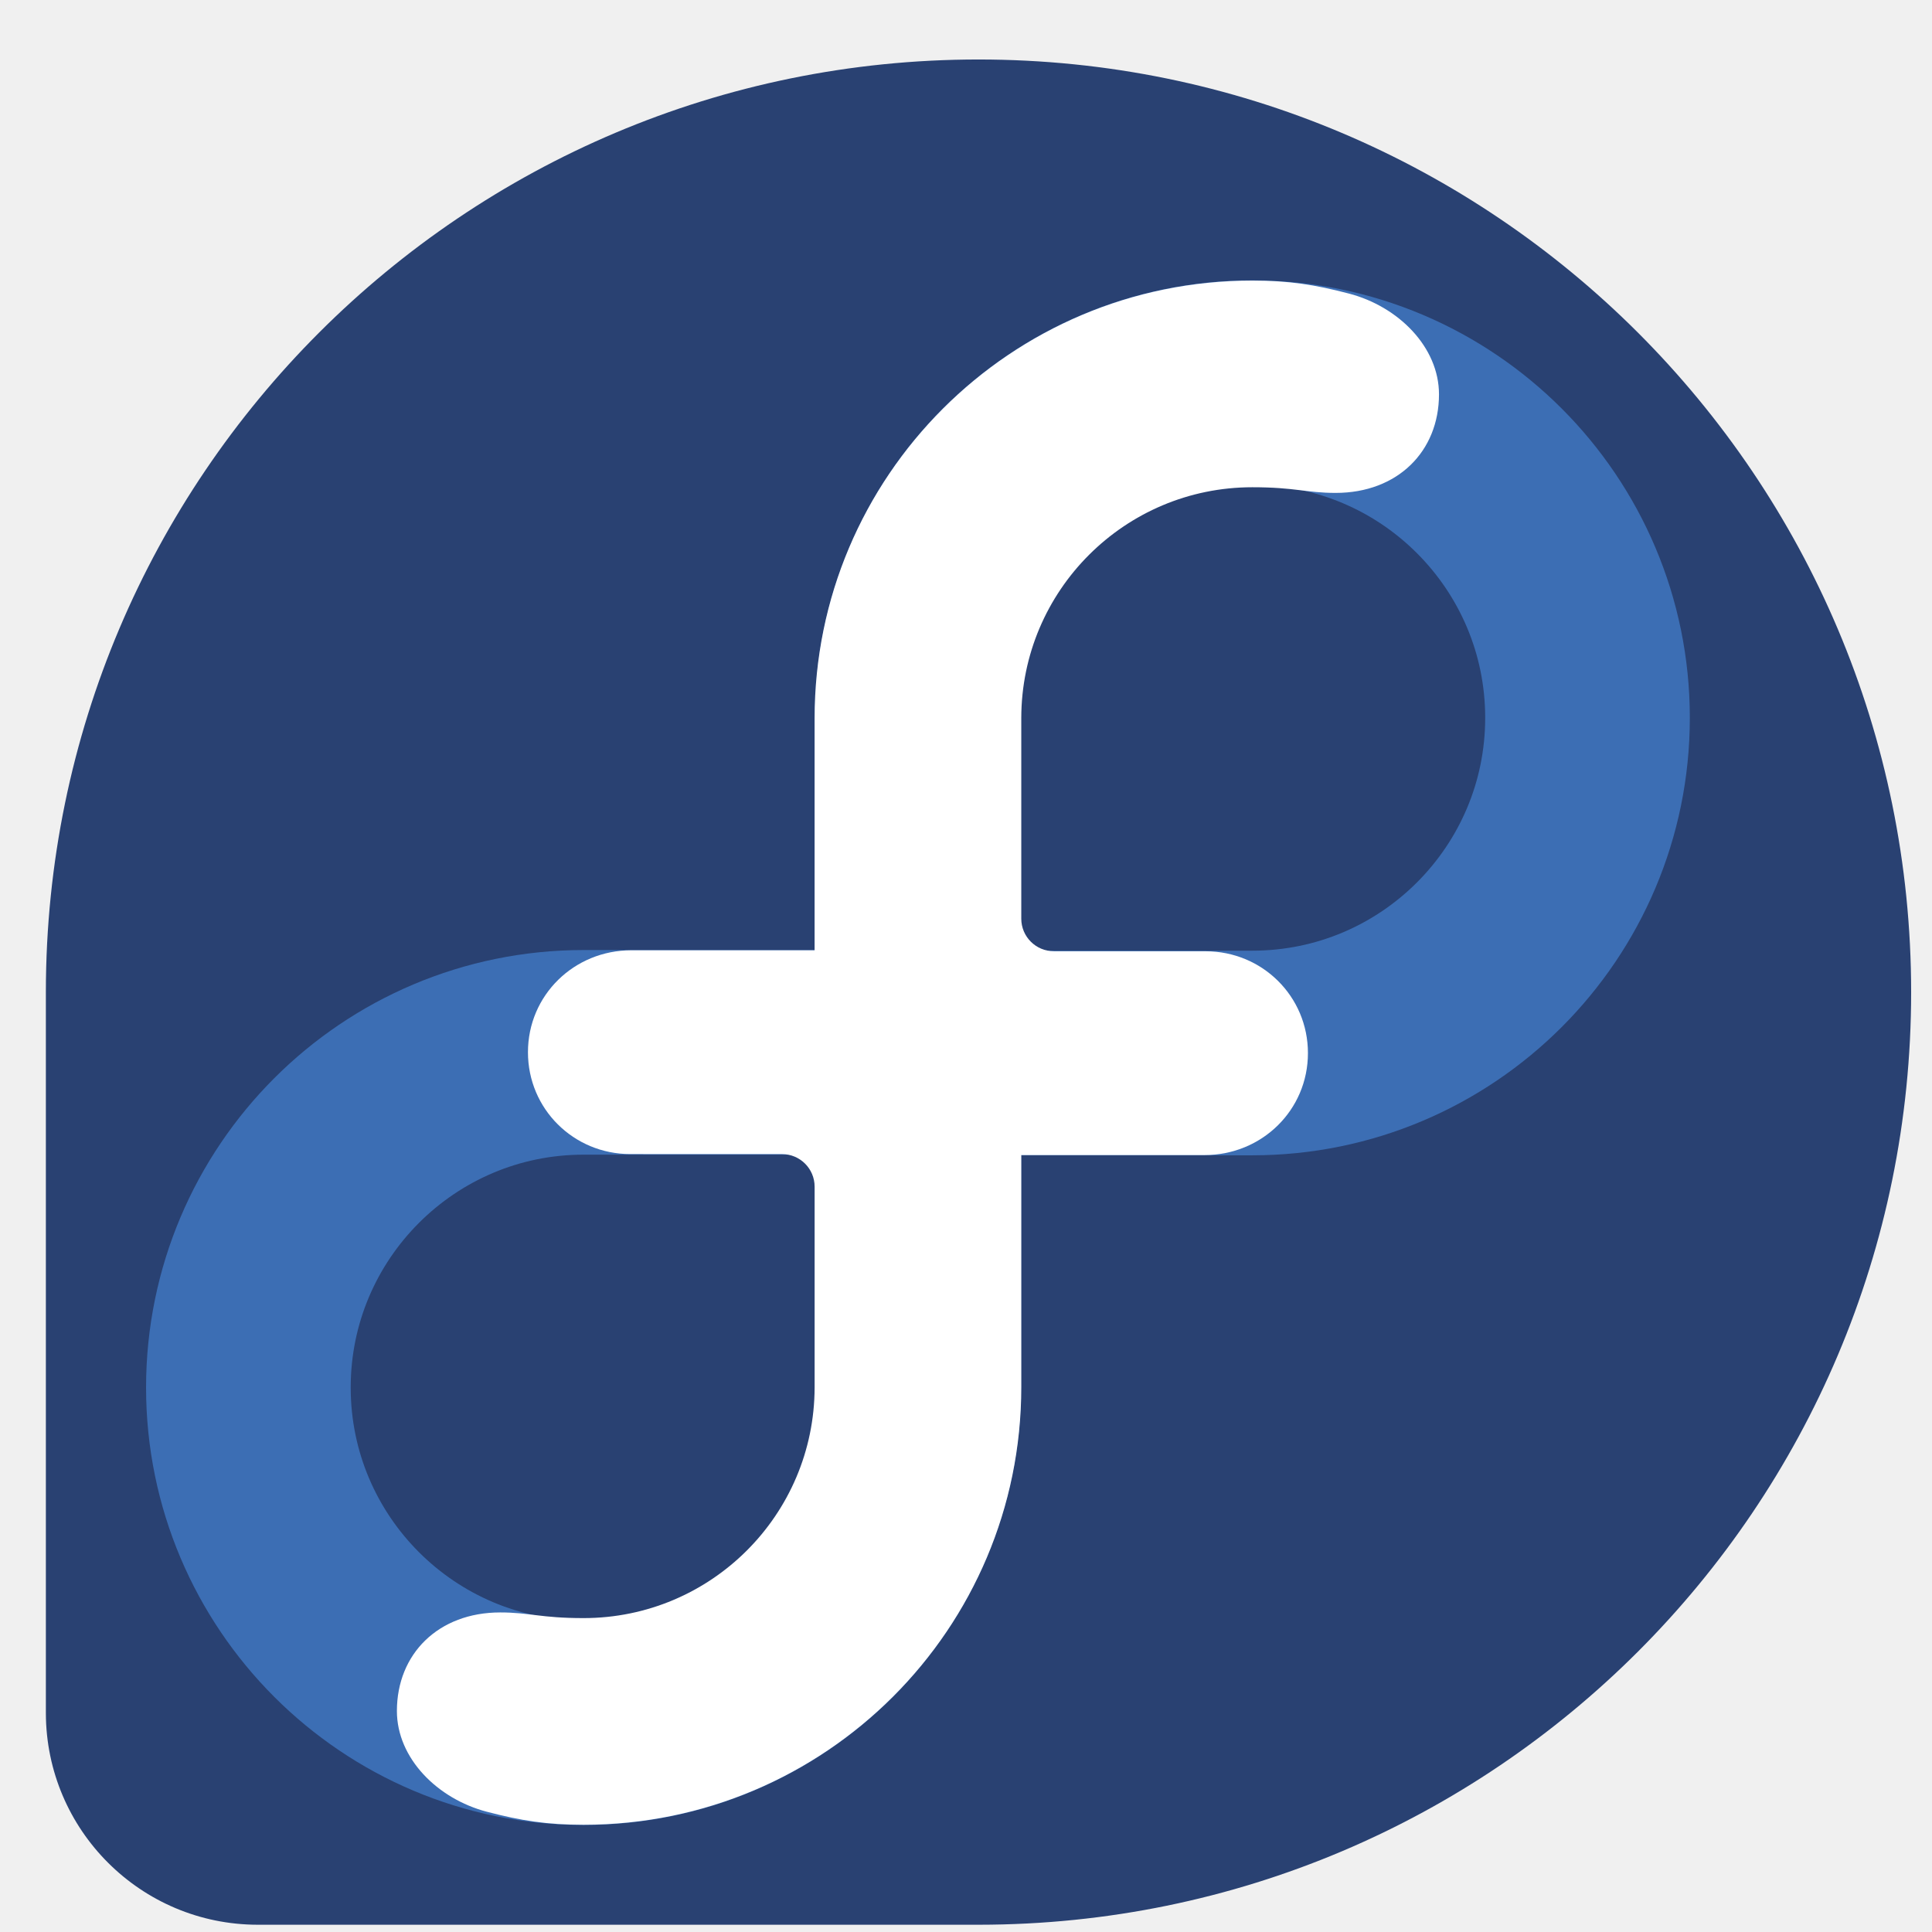
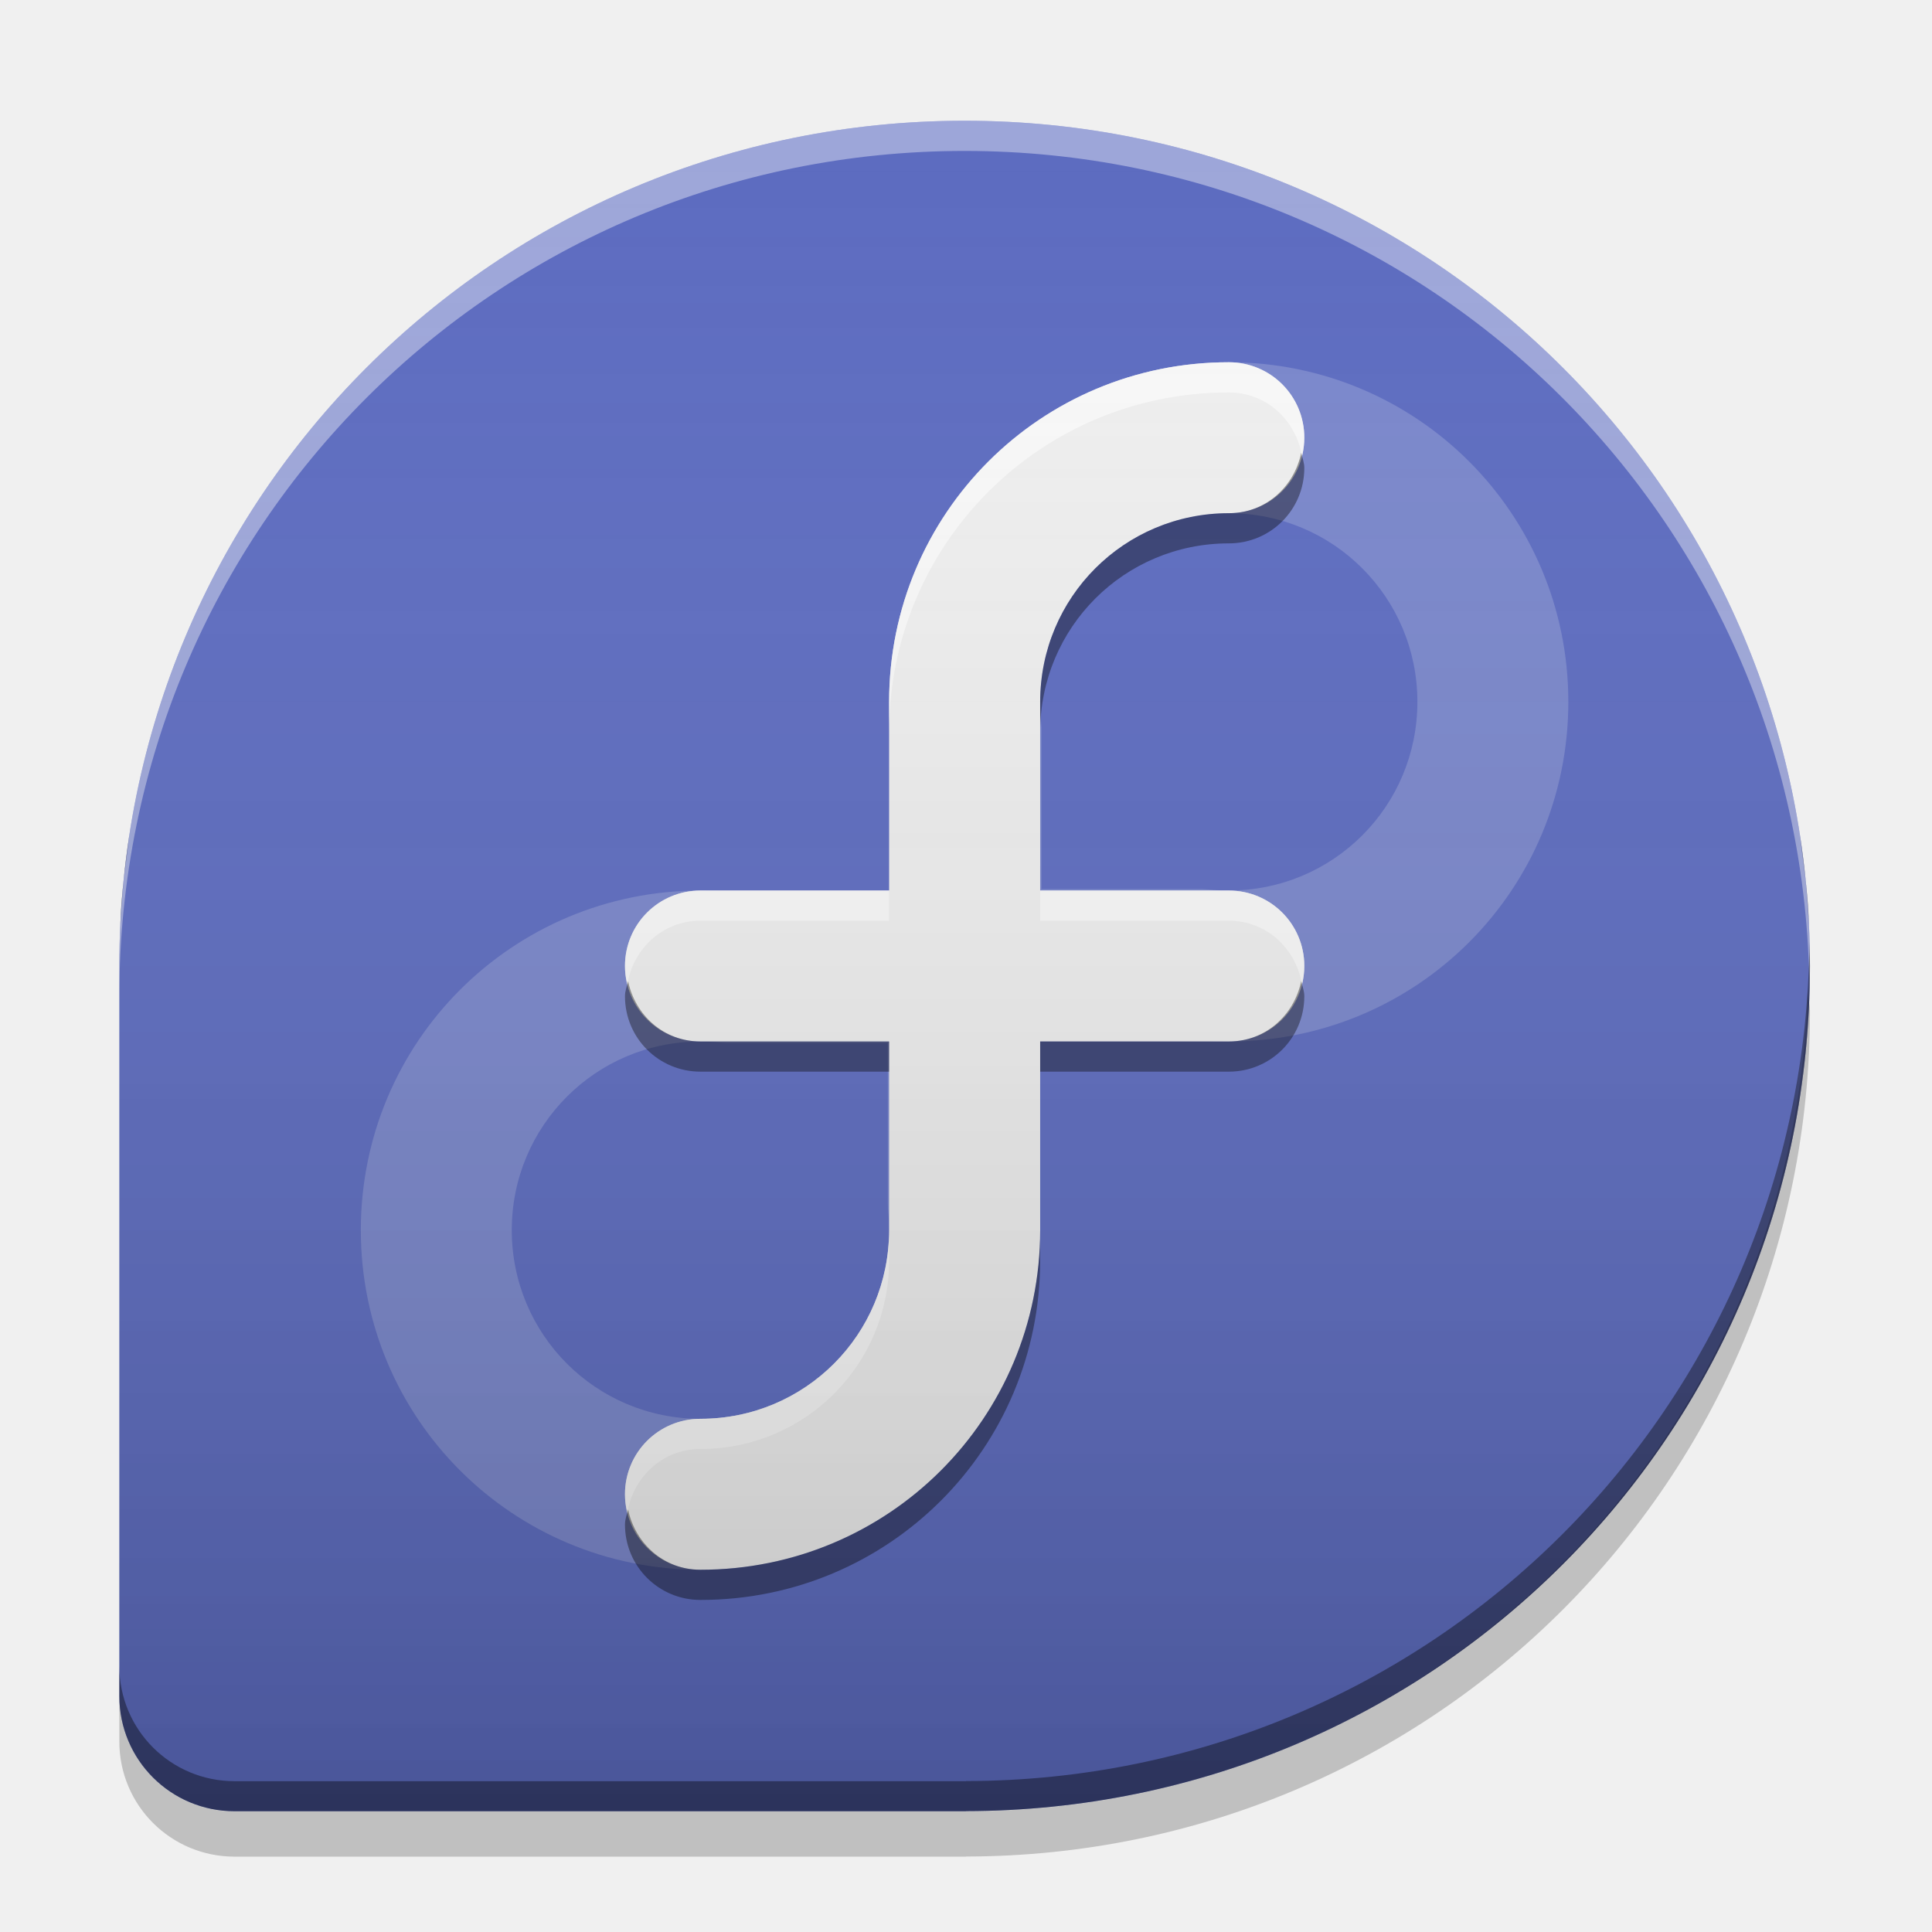
- <svg xmlns="http://www.w3.org/2000/svg" xmlns:xlink="http://www.w3.org/1999/xlink" version="1.0" width="100" height="100" viewBox="0 0 100 100" id="svg2">
-   <defs id="defs5" />
-   <g id="g3340" transform="matrix(0.3626124,0,0,0.3626124,2.238542,63.49921)">
-     <path style="fill:#294172" id="voice" d="m 266.626,-33.494 c 0,-73.525 -59.604,-133.13 -133.128,-133.13 -73.491,0 -133.072,59.555 -133.124,133.036 l 0,103.021 c 0.04,16.684 13.571,30.191 30.266,30.191 l 102.912,0 c 73.5,-0.029 133.074,-59.613 133.074,-133.118" />
-     <path style="fill:none;stroke:#3c6eb4;stroke-width:29.21" id="in" d="m 77.126,-24.902 c 0,0 47.845,0 47.845,0 0,0 0,47.845 0,47.845 0,26.41 -21.434,47.845 -47.845,47.845 -26.41,0 -47.845,-21.434 -47.845,-47.845 0,-26.41 21.434,-47.845 47.845,-47.845 z" />
-     <use height="100%" width="100%" y="0" x="0" xlink:href="#in" id="finity" transform="matrix(-1,0,0,-1,249.7115,-49.7118)" />
-     <path style="fill:#ffffff" id="free" d="m 139.607,-39.471 0,62.346 c 0,34.504 -27.975,62.48 -62.481,62.48 -5.235,0 -8.956,-0.591 -13.802,-1.858 -7.066,-1.849 -12.84,-7.643 -12.843,-14.381 0,-8.145 5.912,-14.07 14.75,-14.07 4.206,0 5.733,0.808 11.895,0.808 18.192,0 32.948,-14.735 32.98,-32.927 l 0,-28.657 c 0,-2.568 -2.087,-4.648 -4.659,-4.648 l -21.665,-0.004 c -8.072,0 -14.594,-6.438 -14.594,-14.533 -0.004,-8.145 6.589,-14.557 14.748,-14.557" />
-     <use height="100%" width="100%" y="0" x="0" xlink:href="#free" id="dom" transform="matrix(-1,0,0,-1,249.7115,-49.71179)" />
+ <svg xmlns="http://www.w3.org/2000/svg" width="64" height="64" viewBox="0 0 64 64" version="1.1">
+   <defs>
+     <linearGradient id="linear0" gradientUnits="userSpaceOnUse" x1="32" y1="60" x2="32" y2="4" gradientTransform="matrix(1,0,0,1,-0.00000265208,-0.00000321987)">
+       <stop offset="0" style="stop-color:rgb(0%,0%,0%);stop-opacity:0.2;" />
+       <stop offset="1" style="stop-color:rgb(100%,100%,100%);stop-opacity:0;" />
+     </linearGradient>
+   </defs>
+   <g id="surface1">
+     <path style=" stroke:none;fill-rule:nonzero;fill:rgb(36.078%,41.961%,75.294%);fill-opacity:1;" d="M 31.953 4 C 16.441 4 3.953 16.488 3.953 32 L 3.953 56.184 C 3.953 58.297 5.656 60 7.773 60 L 32 60 L 32 59.996 C 47.492 59.973 59.957 47.496 59.957 32 C 59.957 16.488 47.469 4 31.953 4 Z M 31.953 4 " />
+     <path style=" stroke:none;fill-rule:nonzero;fill:rgb(47.451%,52.549%,79.608%);fill-opacity:1;" d="M 40.703 12 C 34.473 12 29.453 17.016 29.453 23.25 C 29.453 29.484 34.473 34.5 40.703 34.5 C 46.938 34.5 51.953 29.484 51.953 23.25 C 51.953 17.016 46.938 12 40.703 12 Z M 40.703 17 C 44.168 17 46.953 19.789 46.953 23.25 C 46.953 26.711 44.168 29.5 40.703 29.5 C 37.242 29.5 34.453 26.711 34.453 23.25 C 34.453 19.789 37.242 17 40.703 17 Z M 40.703 17 " />
+     <path style=" stroke:none;fill-rule:nonzero;fill:rgb(47.451%,52.549%,79.608%);fill-opacity:1;" d="M 23.203 29.5 C 16.973 29.5 11.953 34.516 11.953 40.75 C 11.953 46.984 16.973 52 23.203 52 C 29.438 52 34.453 46.984 34.453 40.75 C 34.453 34.516 29.438 29.5 23.203 29.5 Z M 23.203 34.5 C 26.668 34.5 29.453 37.289 29.453 40.75 C 29.453 44.211 26.668 47 23.203 47 C 19.742 47 16.953 44.211 16.953 40.75 C 16.953 37.289 19.742 34.5 23.203 34.5 Z M 23.203 34.5 " />
+     <path style=" stroke:none;fill-rule:nonzero;fill:rgb(93.333%,93.333%,93.333%);fill-opacity:1;" d="M 40.707 12 C 34.473 12 29.453 17.016 29.453 23.25 L 29.453 29.5 L 23.203 29.5 C 21.82 29.5 20.703 30.613 20.703 32 C 20.703 33.387 21.82 34.5 23.203 34.5 L 29.453 34.5 L 29.453 40.75 C 29.453 44.211 26.668 47 23.203 47 C 21.82 47 20.703 48.113 20.703 49.5 C 20.703 50.887 21.82 52 23.203 52 C 29.438 52 34.457 46.984 34.457 40.75 L 34.457 34.5 L 40.707 34.5 C 42.09 34.5 43.207 33.387 43.207 32 C 43.207 30.613 42.09 29.5 40.707 29.5 L 34.457 29.5 L 34.457 23.25 C 34.457 19.789 37.242 17 40.707 17 C 42.09 17 43.207 15.887 43.207 14.5 C 43.207 13.113 42.09 12 40.707 12 Z M 40.707 12 " />
+     <path style=" stroke:none;fill-rule:nonzero;fill:rgb(36.078%,41.961%,75.294%);fill-opacity:1;" d="M 34.5 23.727 L 40.863 23.727 L 40.863 29.453 L 34.5 29.453 Z M 34.5 23.727 " />
+     <path style=" stroke:none;fill-rule:nonzero;fill:rgb(36.078%,41.961%,75.294%);fill-opacity:1;" d="M 23.047 34.547 L 29.41 34.547 L 29.41 40.91 L 23.047 40.91 Z M 23.047 34.547 " />
+     <path style=" stroke:none;fill-rule:nonzero;fill:rgb(100%,100%,100%);fill-opacity:0.6;" d="M 40.707 12 C 34.473 12 29.453 17.016 29.453 23.25 L 29.453 24.25 C 29.453 18.016 34.473 13 40.707 13 C 41.953 13 42.934 13.922 43.129 15.109 C 43.176 14.914 43.207 14.711 43.207 14.5 C 43.207 13.113 42.09 12 40.707 12 Z M 23.203 29.5 C 21.82 29.5 20.703 30.613 20.703 32 C 20.703 32.211 20.734 32.414 20.781 32.609 C 20.977 31.422 21.957 30.5 23.203 30.5 L 29.453 30.5 L 29.453 29.5 Z M 34.457 29.5 L 34.457 30.5 L 40.707 30.5 C 41.953 30.5 42.934 31.422 43.129 32.609 C 43.176 32.414 43.207 32.211 43.207 32 C 43.207 30.613 42.09 29.5 40.707 29.5 Z M 29.453 40.75 C 29.453 44.211 26.668 47 23.203 47 C 21.82 47 20.703 48.113 20.703 49.5 C 20.703 49.711 20.734 49.914 20.781 50.113 C 20.977 48.922 21.957 48 23.203 48 C 26.668 48 29.453 45.211 29.453 41.75 Z M 29.453 40.75 " />
+     <path style=" stroke:none;fill-rule:nonzero;fill:rgb(0%,0%,0%);fill-opacity:0.4;" d="M 43.105 15 C 42.867 16.137 41.914 17 40.707 17 C 37.242 17 34.457 19.789 34.457 23.25 L 34.457 24.25 C 34.457 20.789 37.242 18 40.707 18 C 42.09 18 43.207 16.887 43.207 15.5 C 43.207 15.324 43.141 15.168 43.105 15 Z M 20.805 32.5 C 20.77 32.668 20.703 32.824 20.703 33 C 20.703 34.387 21.82 35.5 23.203 35.5 L 29.453 35.5 L 29.453 34.5 L 23.203 34.5 C 21.996 34.5 21.043 33.637 20.805 32.5 Z M 43.105 32.5 C 42.867 33.637 41.914 34.5 40.707 34.5 L 34.457 34.5 L 34.457 35.5 L 40.707 35.5 C 42.09 35.5 43.207 34.387 43.207 33 C 43.207 32.824 43.141 32.668 43.105 32.5 Z M 34.457 40.75 C 34.457 46.984 29.438 52 23.203 52 C 21.996 52 21.043 51.137 20.805 50 C 20.77 50.168 20.703 50.324 20.703 50.5 C 20.703 51.887 21.82 53 23.203 53 C 29.438 53 34.457 47.984 34.457 41.75 Z M 34.457 40.75 " />
+     <path style=" stroke:none;fill-rule:nonzero;fill:rgb(100%,100%,100%);fill-opacity:0.4;" d="M 31.953 4 C 16.441 4 3.953 16.488 3.953 32 L 3.953 33 C 3.953 17.488 16.441 5 31.953 5 C 47.398 5 59.824 17.379 59.938 32.793 C 59.941 32.531 59.957 32.266 59.957 32 C 59.957 16.488 47.469 4 31.953 4 Z M 59.922 33.344 C 59.906 34.379 59.738 35.367 59.617 36.371 C 59.77 35.379 59.871 34.367 59.922 33.344 Z M 59.922 33.344 " />
+     <path style=" stroke:none;fill-rule:nonzero;fill:rgb(0%,0%,0%);fill-opacity:0.4;" d="M 4.289 27.645 C 4.137 28.633 4.039 29.641 3.988 30.66 C 4.004 29.629 4.172 28.645 4.289 27.645 Z M 59.621 27.645 C 59.738 28.645 59.906 29.629 59.922 30.66 C 59.871 29.641 59.773 28.633 59.621 27.645 Z M 59.938 31.207 C 59.824 46.605 47.422 58.977 32 59 L 32 59.004 L 7.773 59.004 C 5.656 59.004 3.953 57.301 3.953 55.188 L 3.953 56.184 C 3.953 58.297 5.656 60 7.773 60 L 32 60 L 32 59.996 C 47.492 59.973 59.957 47.496 59.957 32 C 59.957 31.734 59.941 31.473 59.938 31.207 Z M 59.938 31.207 " />
+     <path style=" stroke:none;fill-rule:nonzero;fill:rgb(0%,0%,0%);fill-opacity:0.2;" d="M 59.883 32.754 C 59.477 47.891 47.234 59.977 32 60 L 32 60.004 L 7.773 60.004 C 5.656 60.004 3.953 58.301 3.953 56.188 L 3.953 57.688 C 3.953 59.801 5.656 61.504 7.773 61.504 L 32 61.504 L 32 61.5 C 47.492 61.477 59.957 49 59.957 33.504 C 59.957 33.246 59.887 33.008 59.883 32.754 Z M 59.883 32.754 " />
+     <path style=" stroke:none;fill-rule:nonzero;fill:url(#linear0);" d="M 31.953 4 C 16.441 4 3.953 16.488 3.953 32 L 3.953 56.184 C 3.953 58.297 5.656 60 7.773 60 L 32 60 L 32 59.996 C 47.492 59.973 59.957 47.496 59.957 32 C 59.957 16.488 47.469 4 31.953 4 Z M 31.953 4 " />
  </g>
</svg>
